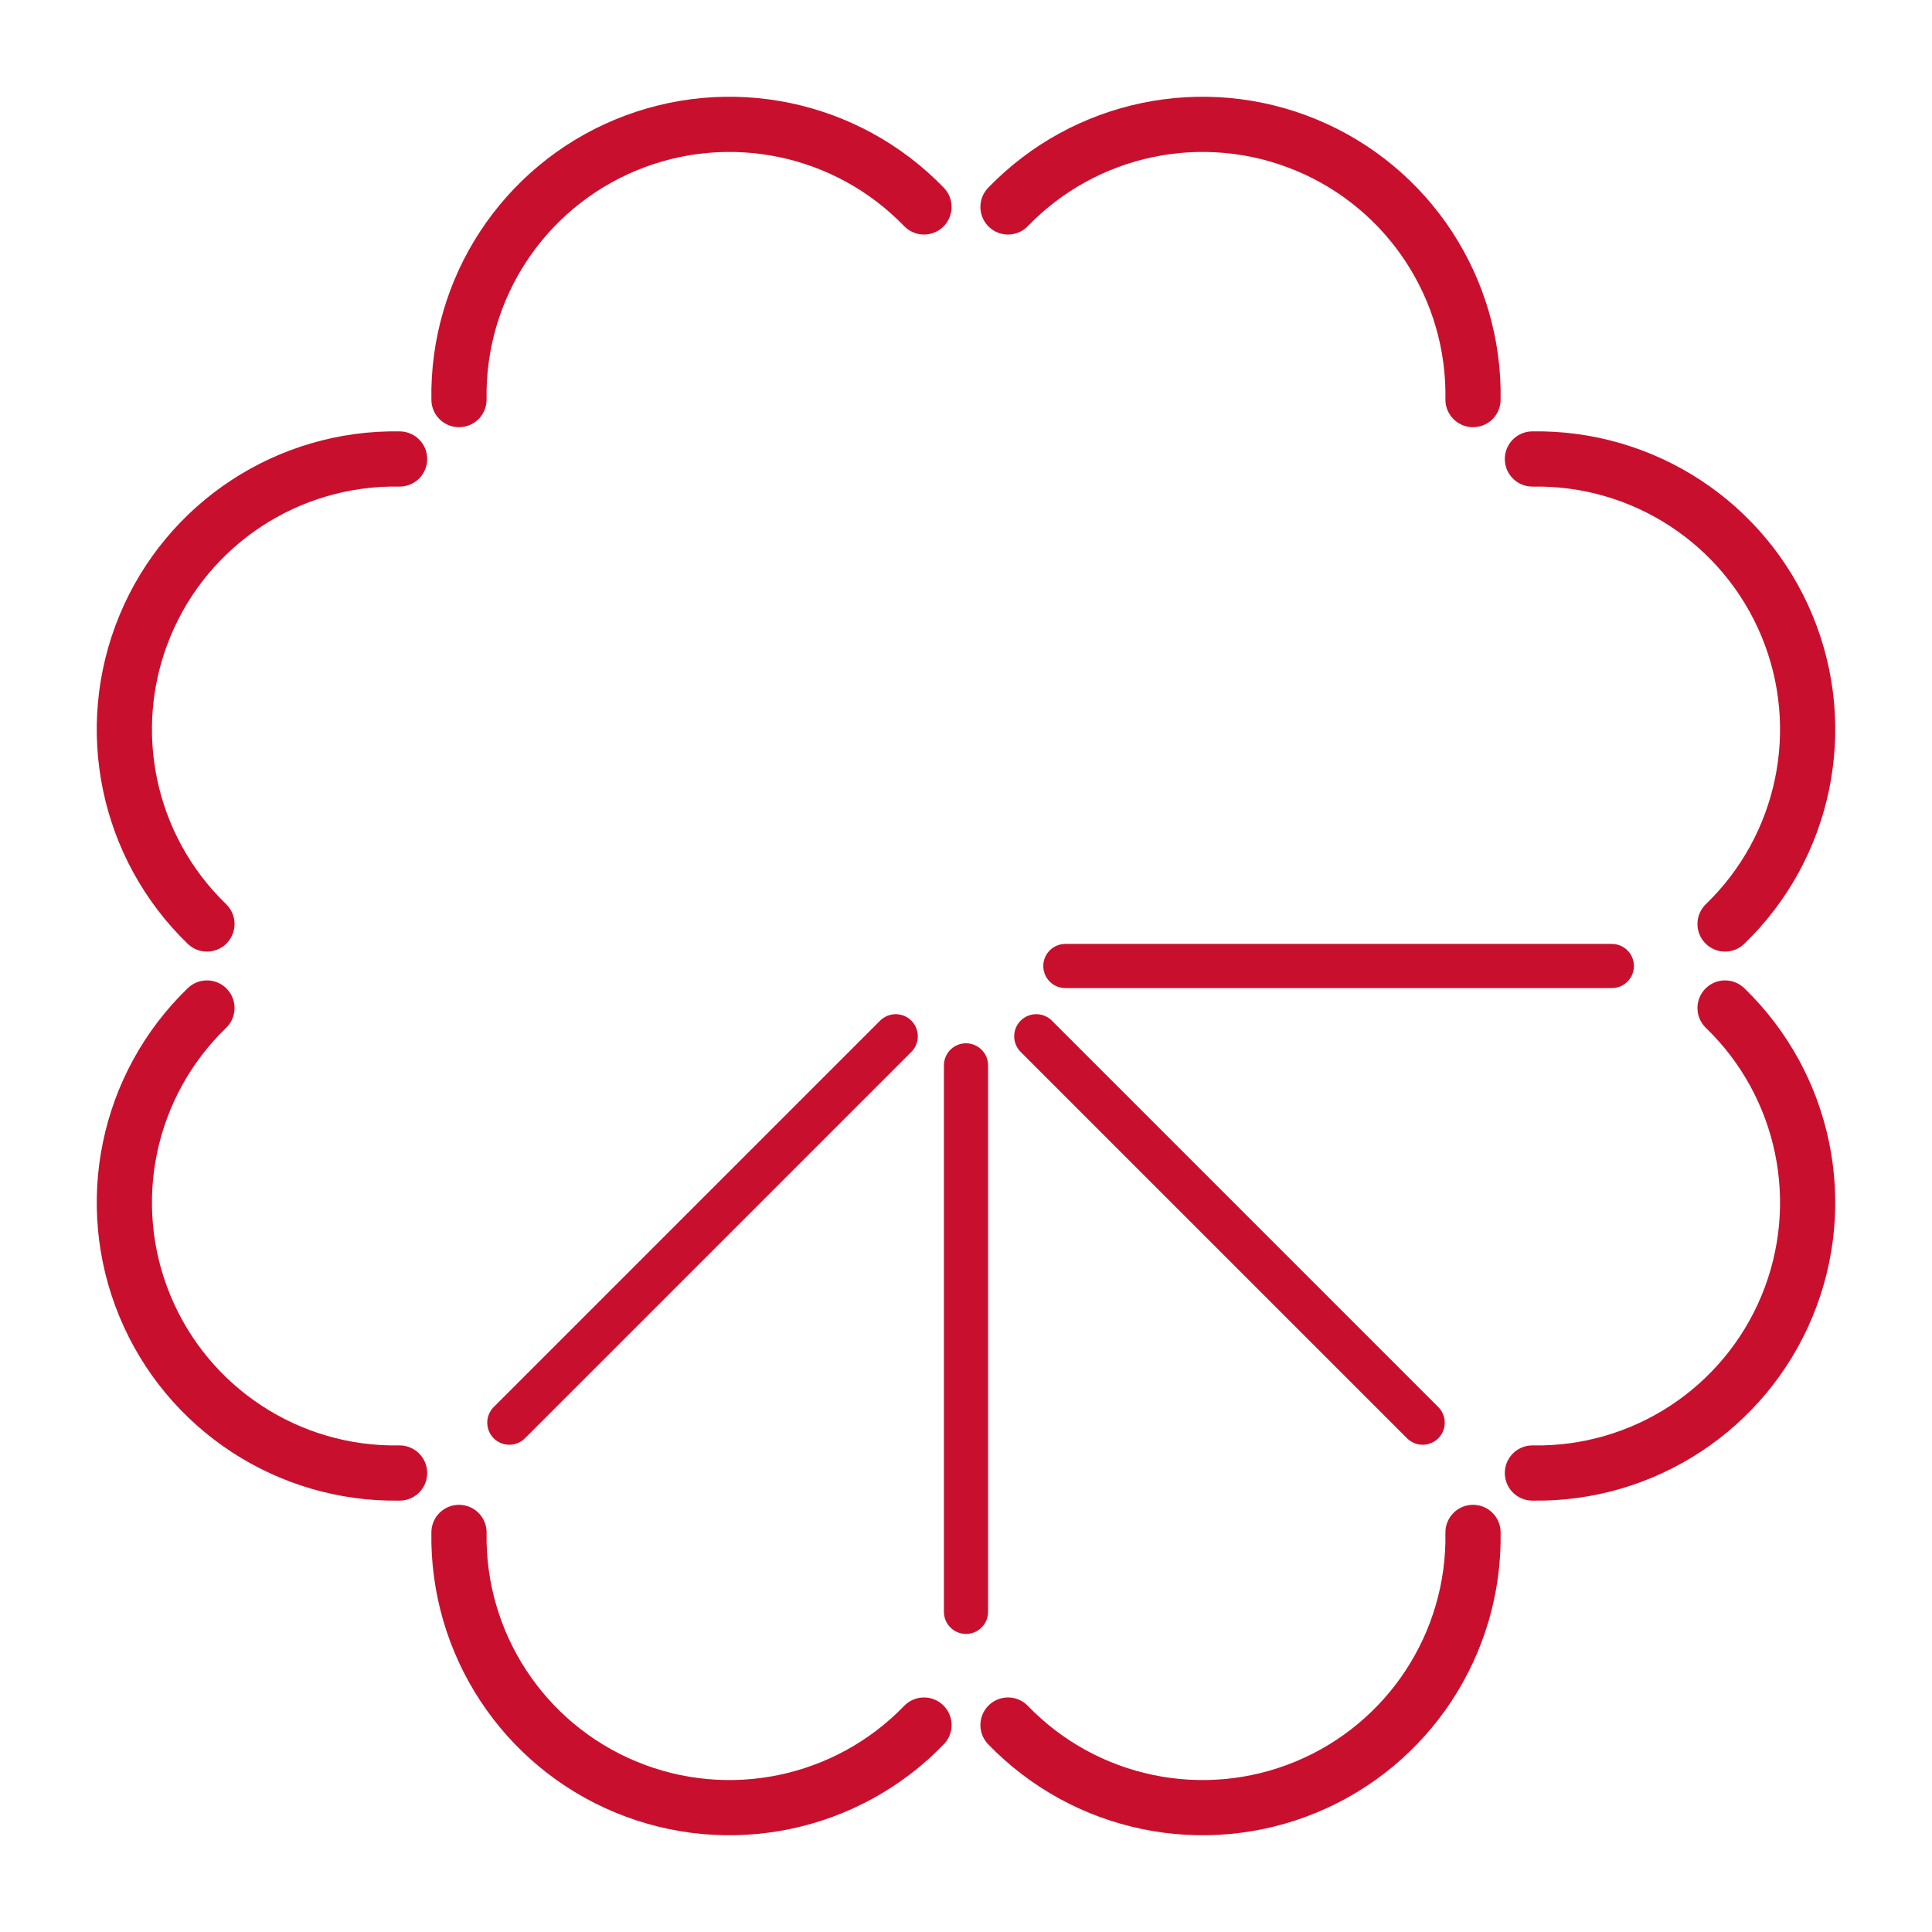
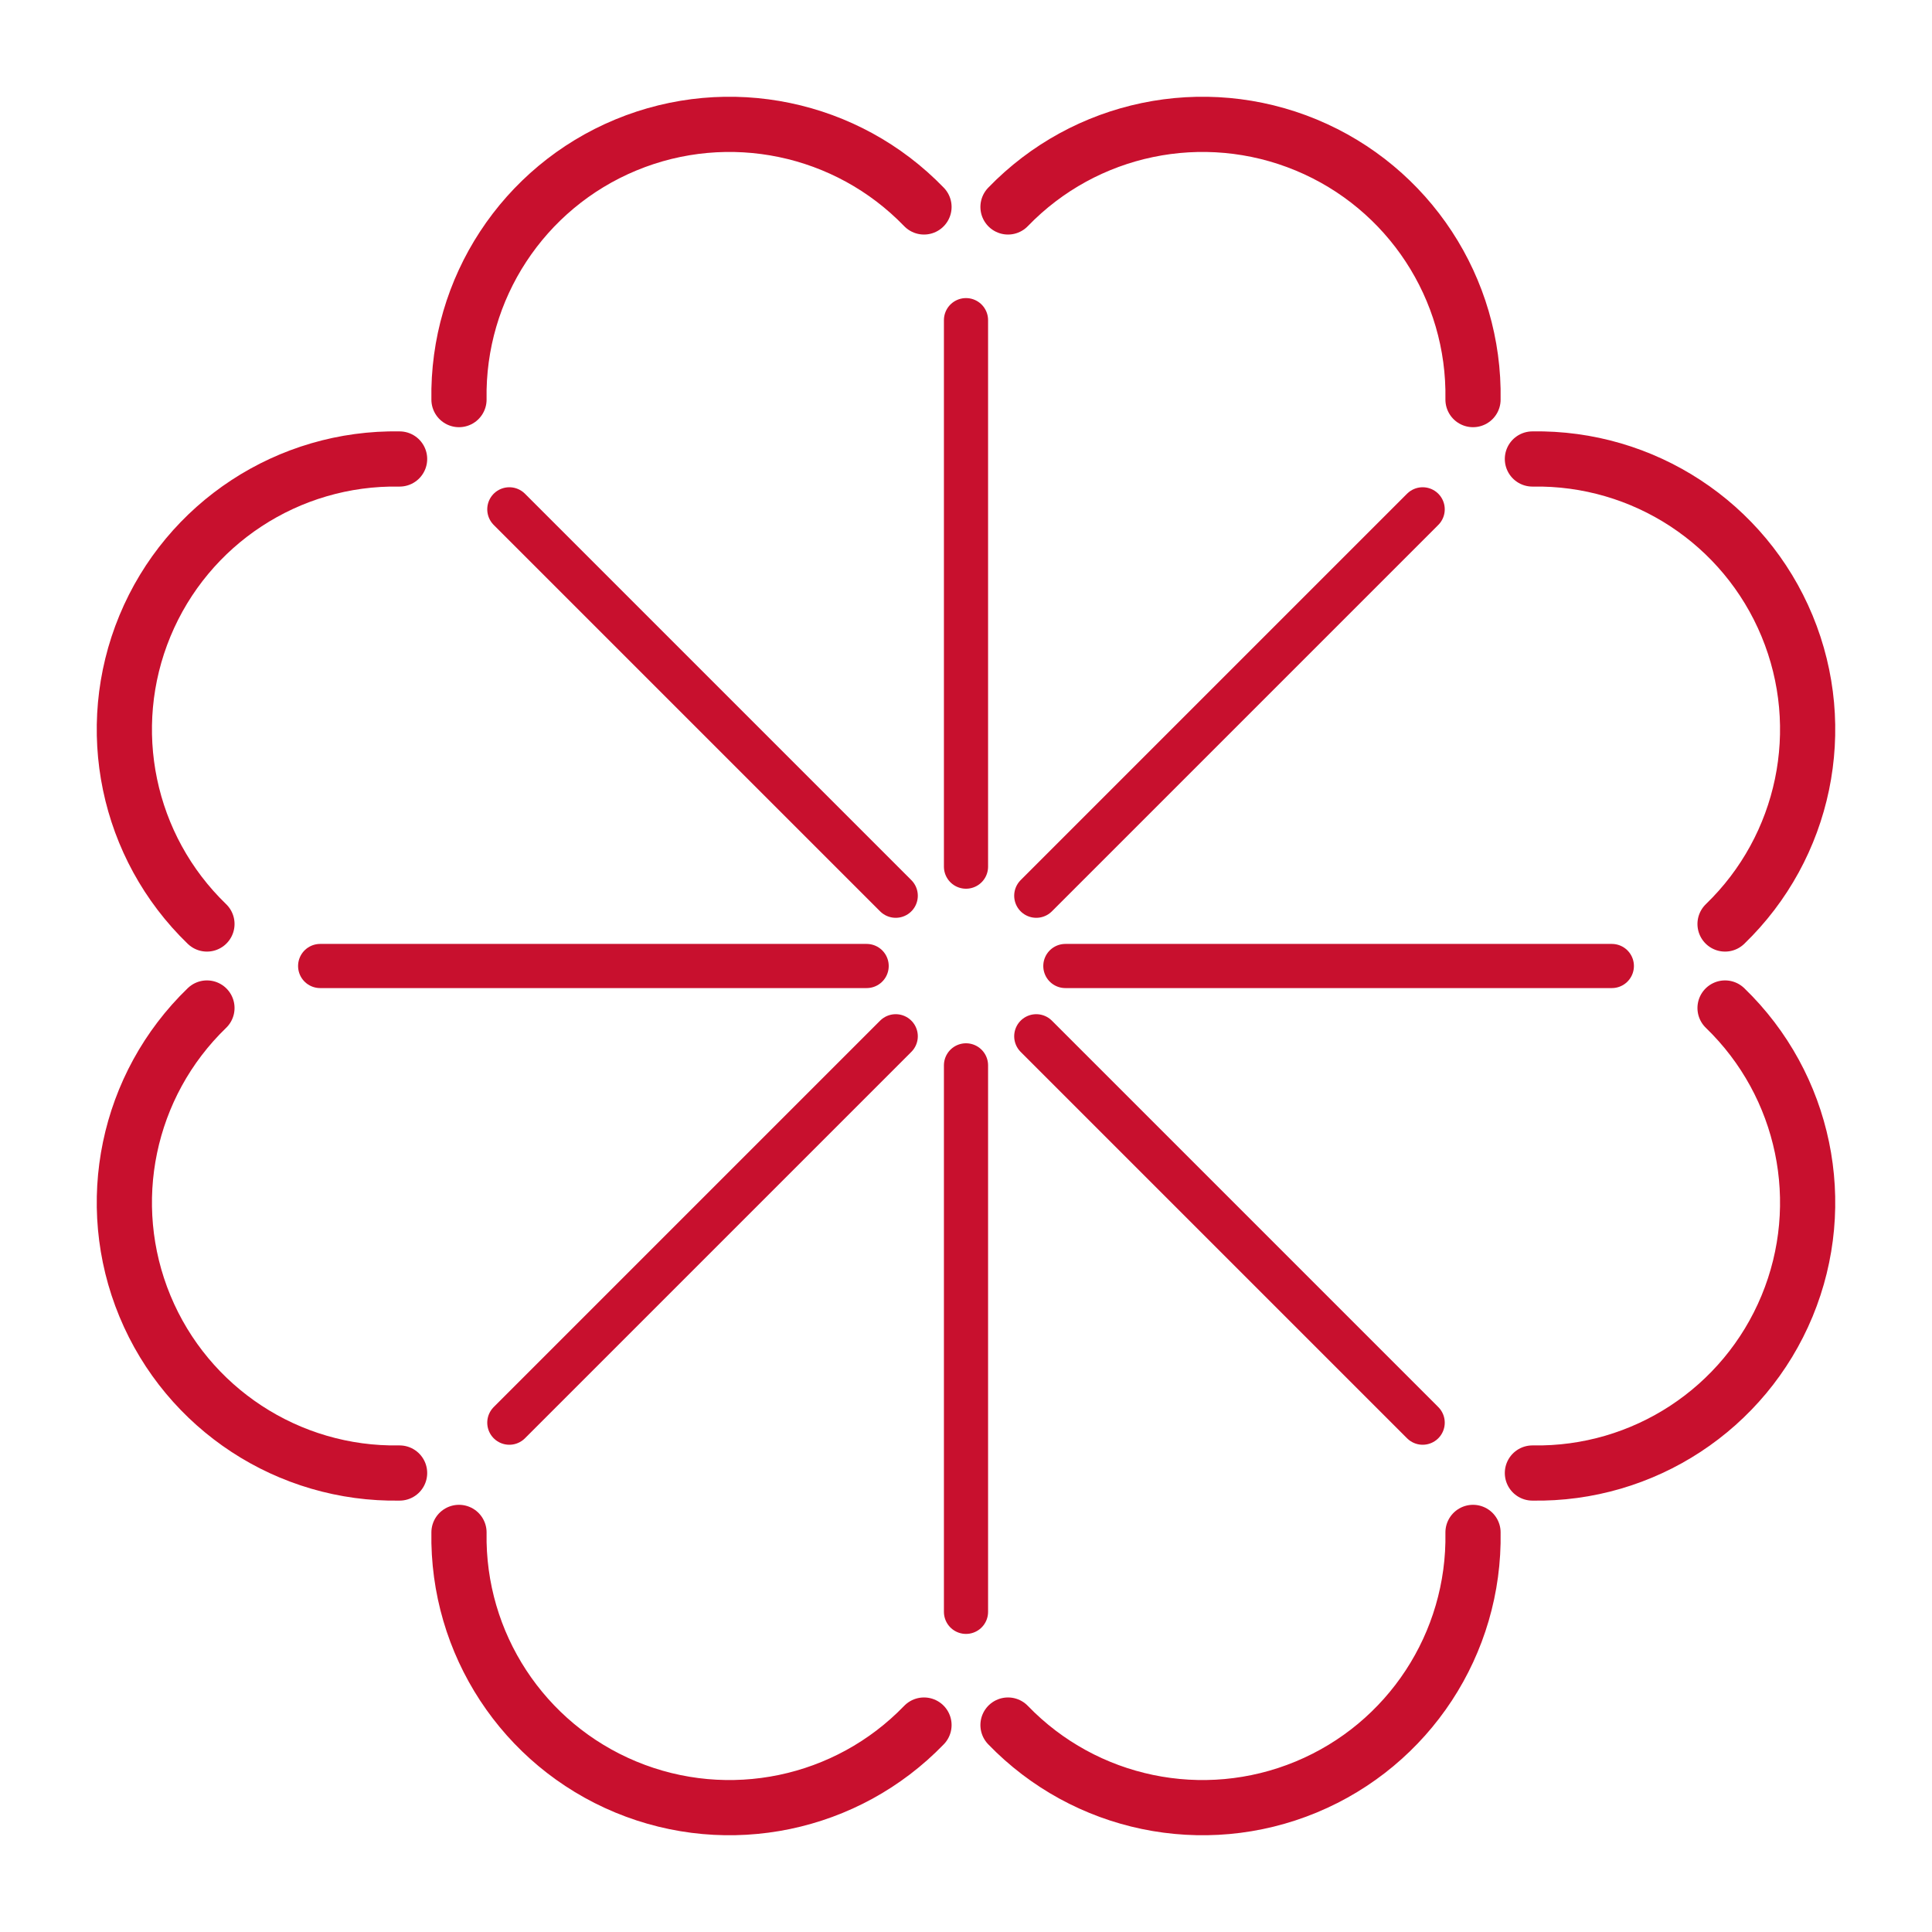
<svg xmlns="http://www.w3.org/2000/svg" viewBox="-175 -175 350 350" width="512" height="512">
  <style>.mark{stroke:#c8102e}@media (prefers-color-scheme: dark){.mark{stroke:#ff5263}}</style>
  <g class="mark" fill="none" stroke="#c8102e" stroke-linecap="round">
    <path stroke-width="10" d="M137.51 7.61A49 49 0 0 1 102.61 91.85 M91.85 102.61A49 49 0 0 1 7.61 137.51 M-7.61 137.51A49 49 0 0 1 -91.85 102.61 M-102.61 91.85A49 49 0 0 1 -137.51 7.61 M-137.51 -7.61A49 49 0 0 1 -102.61 -91.85 M-91.85 -102.61A49 49 0 0 1 -7.61 -137.51 M7.61 -137.51A49 49 0 0 1 91.85 -102.61 M102.61 -91.85A49 49 0 0 1 137.51 -7.61" />
-     <path stroke-width="8" d="M18 0L117 0 M12.73 12.73L82.73 82.73 M0 18L0 117 M-12.73 12.73L-82.73 82.73 " />
+     <path stroke-width="8" d="M18 0L117 0 M12.73 12.73L82.73 82.73 M0 18L0 117 M-12.73 12.73L-82.73 82.73 M-18 0L-117 0 M-12.73 -12.73L-82.73 -82.73 M0 -18L0 -117 M12.73 -12.73L82.73 -82.73" />
  </g>
</svg>
